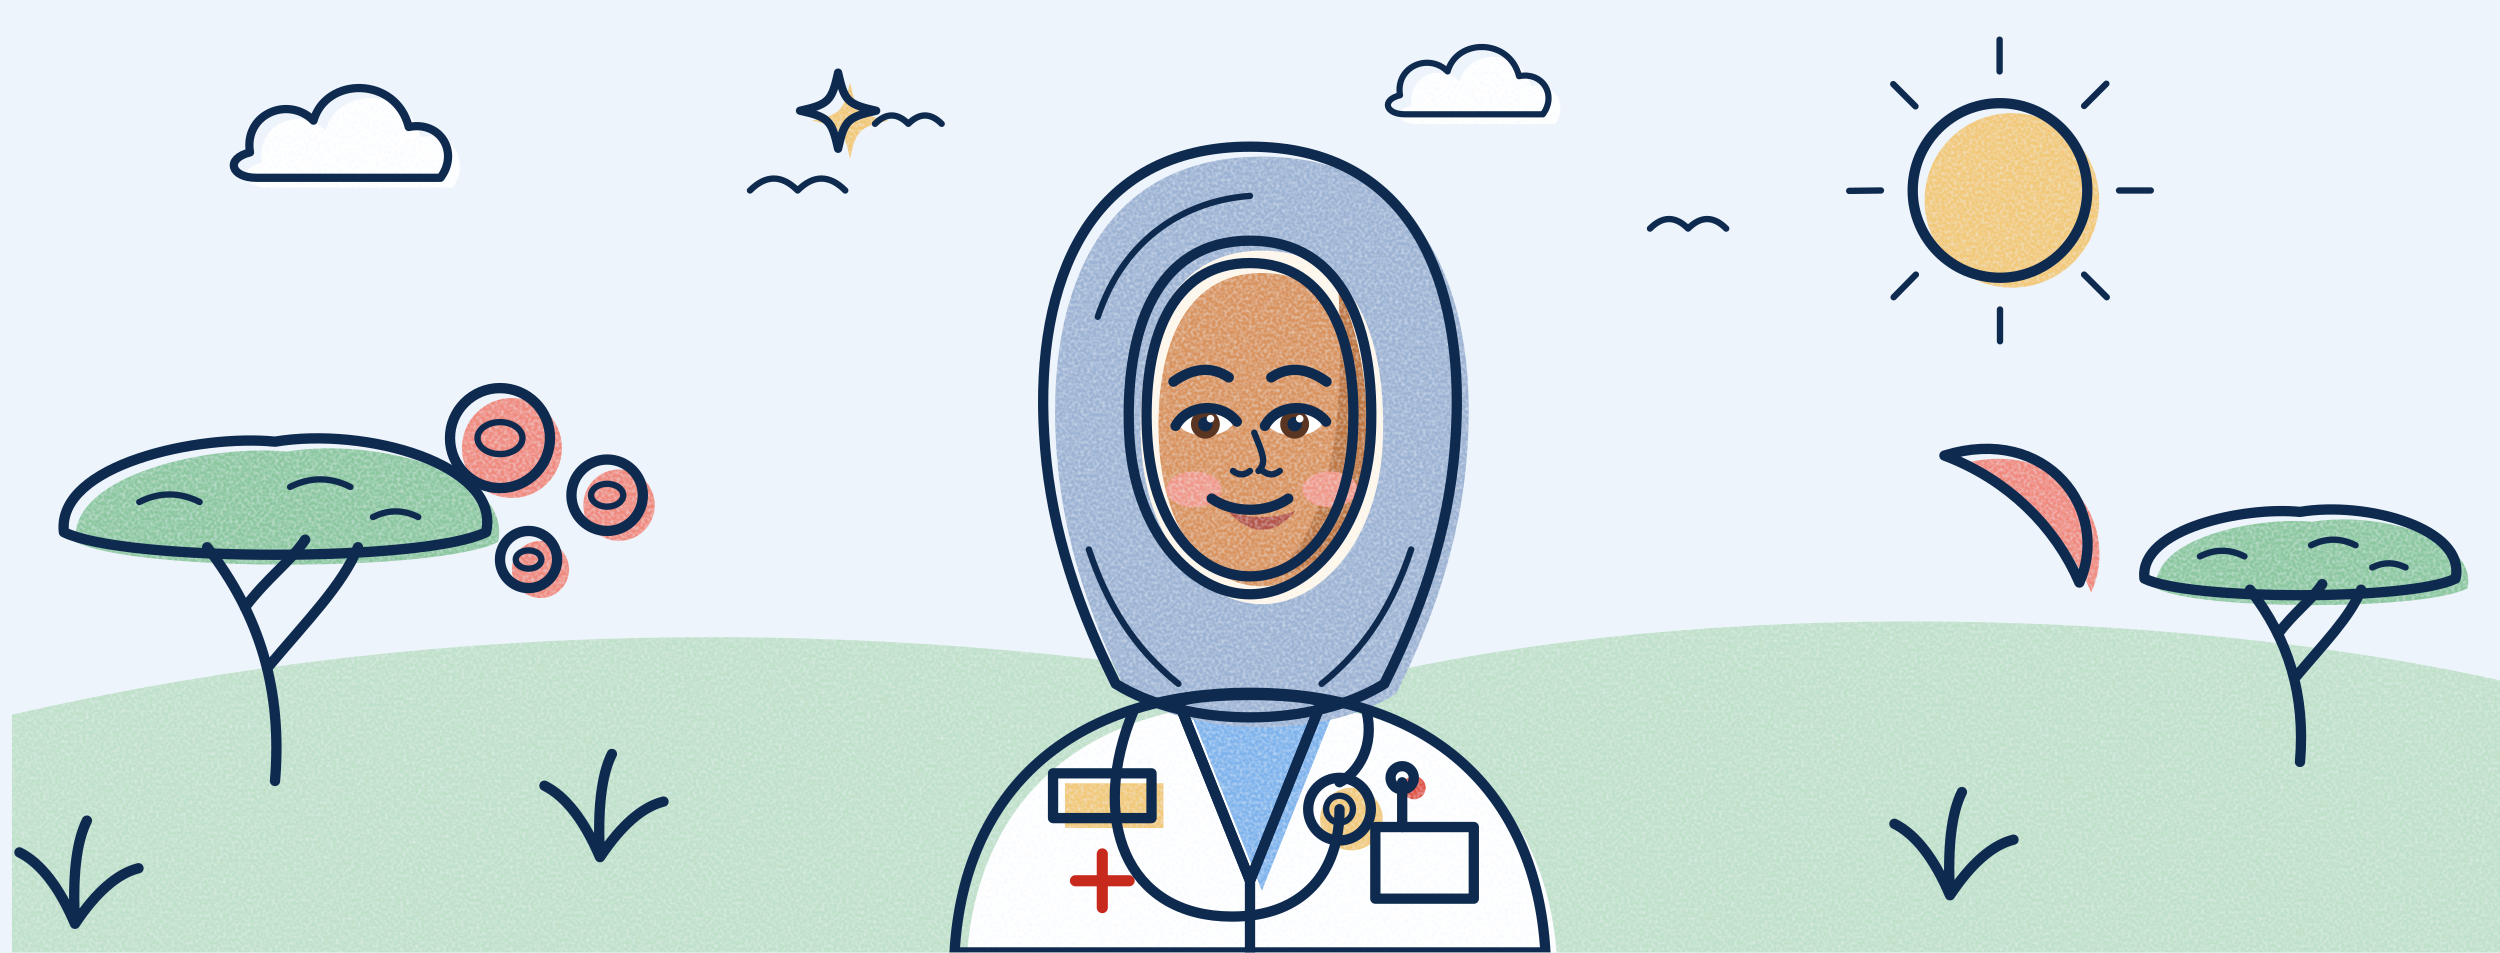
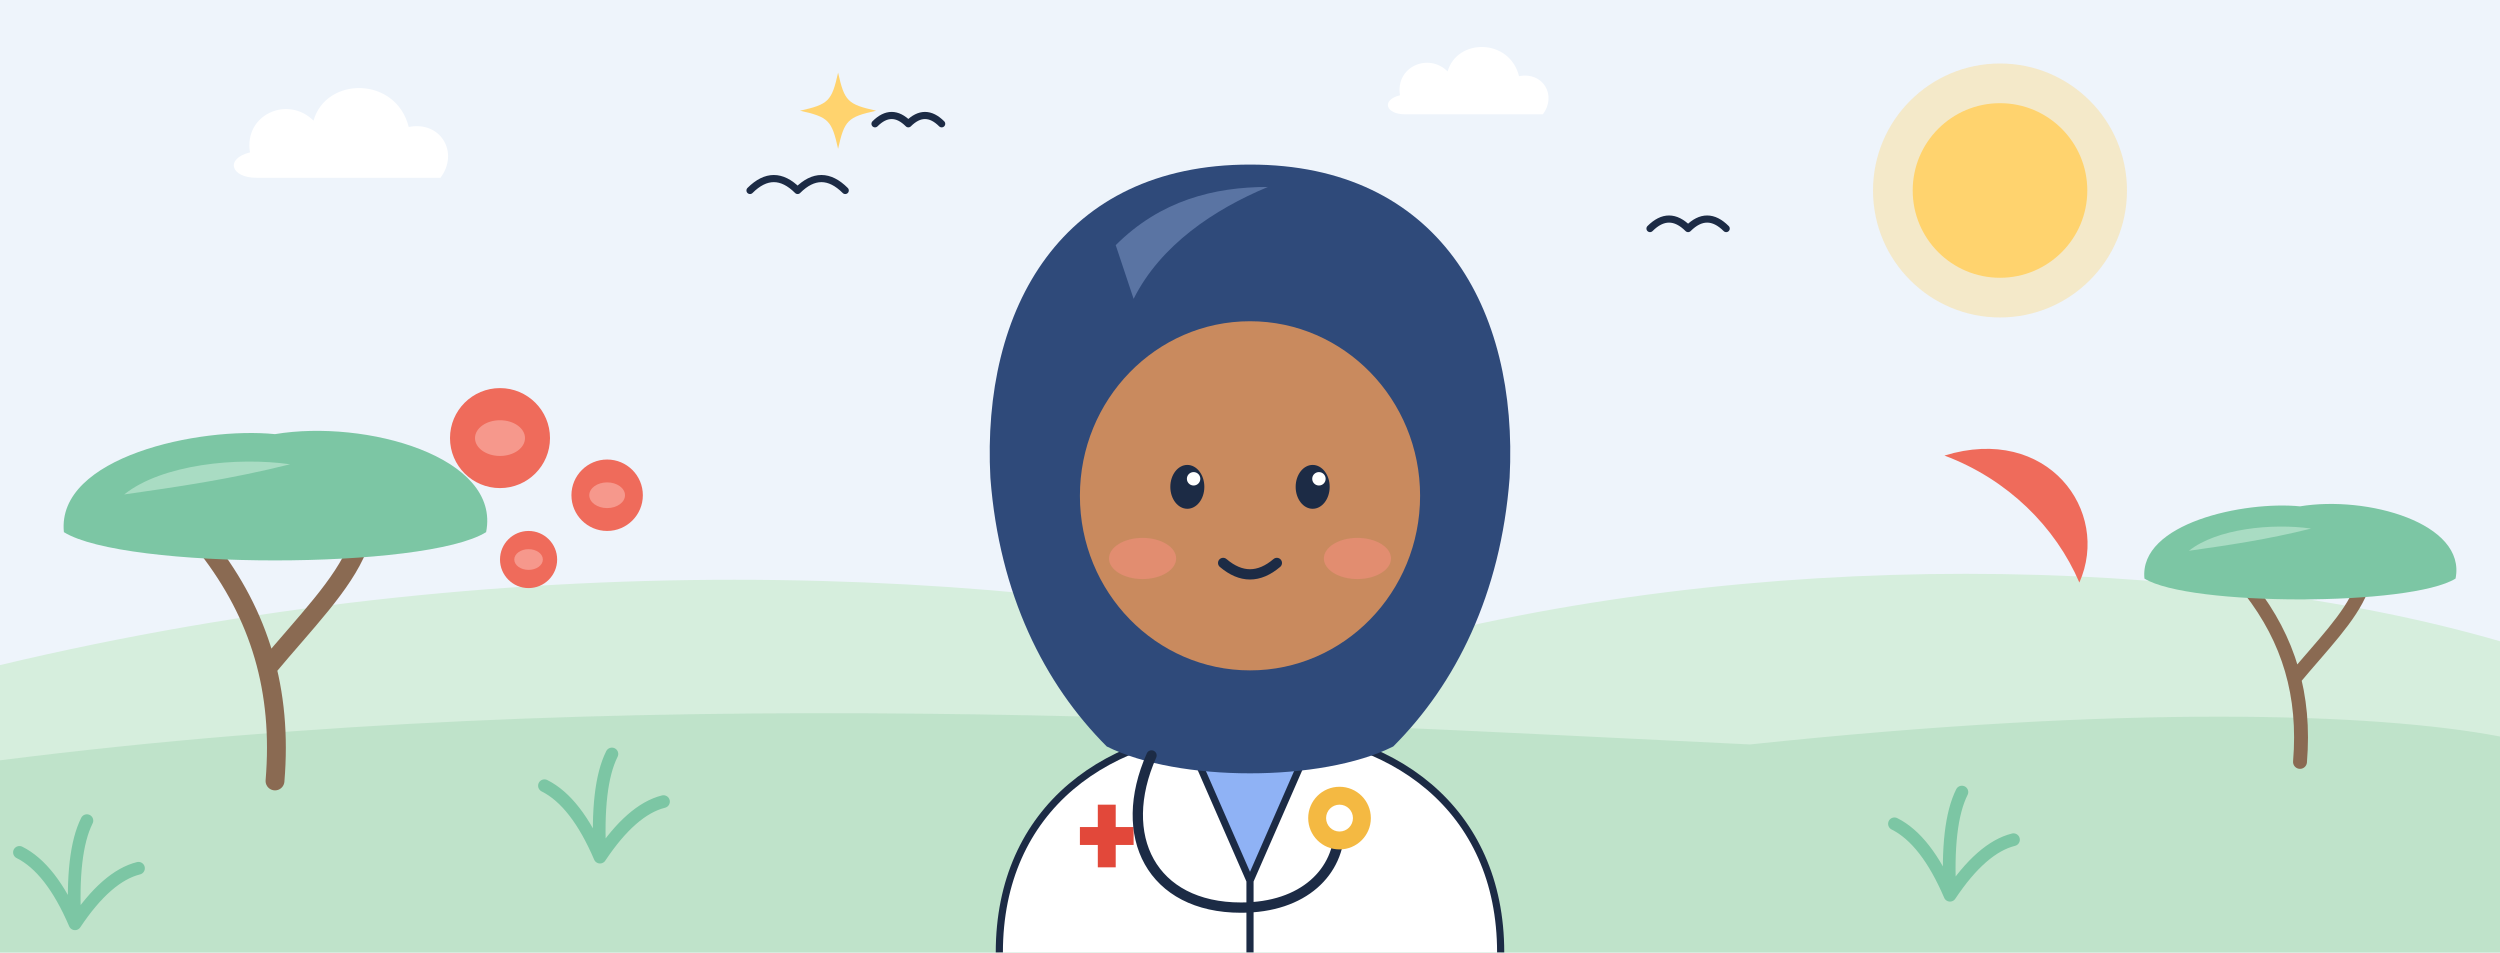
<svg xmlns="http://www.w3.org/2000/svg" viewBox="0 0 630 240" preserveAspectRatio="xMidYMid slice">
-   <defs>
-     <filter id="grain" x="0" y="0" width="100%" height="100%">
-       <feTurbulence type="fractalNoise" baseFrequency="1.3" numOctaves="1" seed="7" result="n" />
-       <feColorMatrix in="n" type="matrix" values="0 0 0 0 0  0 0 0 0 0  0 0 0 0 0  -1.1 0 0 0 1.42" result="m" />
-       <feComposite in="SourceGraphic" in2="m" operator="in" />
-     </filter>
-   </defs>
  <rect width="100%" height="100%" fill="#eef4fb" />
-   <g transform="translate(3 2.5)" filter="url(#grain)">
-     <g transform="translate(504.0 48.0)">
-       <circle cx="0" cy="0" r="22" fill="#f2c879" />
-     </g>
-     <g transform="translate(63.0 38.4)">
-       <path transform="scale(0.8)" d="M0 0 C -2 -12 12 -18 20 -10 C 24 -24 46 -24 50 -8 C 60 -10 66 0 60 8 L 2 8 C -6 8 -8 2 0 0 Z" fill="#ffffff" />
-     </g>
-     <g transform="translate(352.8 24.0)">
-       <path transform="scale(0.6)" d="M0 0 C -2 -12 12 -18 20 -10 C 24 -24 46 -24 50 -8 C 60 -10 66 0 60 8 L 2 8 C -6 8 -8 2 0 0 Z" fill="#ffffff" />
-     </g>
-     <path d="M0 177.6 C 113.4 151.6 226.8 153.6 327.6 171.6 C 415.8 147.6 541.8 149.6 630.0 169.6 V 999 H 0 Z" fill="#bfe0c9" />
-     <g transform="translate(69.3 196.8) scale(0.95)">
-       <path d="M-56 -66 C -58 -84 -20 -92 0 -90 C 24 -94 60 -84 56 -66 C 40 -58 -40 -58 -56 -66 Z" fill="#8cc7a0" />
-     </g>
-     <g transform="translate(579.6 192.0) scale(0.7)">
-       <path d="M-56 -66 C -58 -84 -20 -92 0 -90 C 24 -94 60 -84 56 -66 C 40 -58 -40 -58 -56 -66 Z" fill="#8cc7a0" />
-     </g>
-     <g transform="translate(126.0 110.4) scale(0.900)">
-       <circle cx="0" cy="0" r="14" fill="#f08a7f" />
-     </g>
-     <g transform="translate(126.0 110.4) scale(0.900)">
-       <circle cx="30" cy="16" r="10" fill="#f08a7f" />
-     </g>
-     <g transform="translate(126.0 110.4) scale(0.900)">
-       <circle cx="8" cy="34" r="8" fill="#f08a7f" />
-     </g>
-     <g transform="translate(504.0 124.8)">
-       <path d="M-14 -10 C 12 -18 28 4 20 22 C 14 8 2 -4 -14 -10 Z" fill="#f08a7f" />
-     </g>
-     <g transform="translate(202.2 14.4) scale(1.128)">
-       <path d="M34 200 C 36 164 60 142 100 142 C 140 142 164 164 166 200 Z" fill="#ffffff" />
-     </g>
-     <g transform="translate(202.2 14.4) scale(1.128)">
-       <path d="M84 144 L 100 184 L 116 144 C 110 142 90 142 84 144 Z" fill="#7fb3ec" />
-     </g>
-     <g transform="translate(202.2 14.4) scale(1.128)">
-       <path d="M128 172 h22 v16 h-22 Z" fill="#ffffff" />
-     </g>
-     <g transform="translate(202.2 14.4) scale(1.128)">
-       <circle cx="134" cy="161" r="2.6" fill="#e0554a" />
-     </g>
-     <g transform="translate(202.2 14.4) scale(1.128)">
-       <path d="M56 160 h22 v10 h-22 Z" fill="#f2c879" />
-     </g>
-     <g transform="translate(202.2 14.4) scale(1.128)">
-       <path d="M100 20 C 64 20 52 50 54 84 C 55 102 60 120 70 140 C 86 150 114 150 130 140 C 140 120 145 102 146 84 C 148 50 136 20 100 20 Z" fill="#9db3d3" />
-     </g>
-     <g transform="translate(202.2 14.4) scale(1.128)">
-       <path d="M100 41 C 79 41 72 61 73 84 C 74 106 87 120 100 120 C 113 120 126 106 127 84 C 128 61 121 41 100 41 Z" fill="#fff7ea" />
-     </g>
-     <g transform="translate(202.2 14.4) scale(1.128)">
-       <path d="M100 46 C 82 46 76 64 77 84 C 78 104 88 116 100 116 C 112 116 122 104 123 84 C 124 64 118 46 100 46 Z" fill="#d9935f" />
-     </g>
-     <g transform="translate(202.2 14.4) scale(1.128)">
-       <path d="M117.1 49.7 C 124.7 64.9 125.65 89.6 119.0 102.9 C 113.3 110.5 107.6 113.35 101.9 114.3 C 113.3 104.8 119.0 85.8 117.1 49.7 Z" fill="#bd7642" />
-     </g>
-     <g transform="translate(202.2 14.4) scale(1.128)">
-       <ellipse cx="84.8" cy="94.35" rx="6.17" ry="3.99" fill="#f0998a" />
-     </g>
-     <g transform="translate(202.2 14.4) scale(1.128)">
-       <ellipse cx="115.2" cy="94.35" rx="6.17" ry="3.99" fill="#f0998a" />
-     </g>
-     <g transform="translate(202.2 14.4) scale(1.128)">
-       <path d="M92.4 99.1 C 97.15 104.8 102.85 104.8 107.6 99.1 C 102.85 101.0 97.15 101.0 92.4 99.1 Z" fill="#b4554a" />
-     </g>
-     <g transform="translate(202.2 14.4) scale(1.128)">
-       <circle cx="120" cy="168" r="7" fill="#f2c879" />
-     </g>
-     <g transform="translate(211.2 27.9)">
-       <path transform="scale(0.8)" d="M0 -12 C 2 -3 3 -2 12 0 C 3 2 2 3 0 12 C -2 3 -3 2 -12 0 C -3 -2 -2 -3 0 -12 Z" fill="#f2c879" />
-     </g>
+   <g transform="translate(504.0 48.0)">
+     <circle r="32" opacity=".35" fill="#ffd36e" />
  </g>
-   <g stroke-linecap="round" stroke-linejoin="round" vector-effect="non-scaling-stroke">
-     <g transform="translate(504.0 48.0)">
-       <circle cx="0" cy="0" r="22" fill="none" stroke="#0e2a4f" stroke-width="2.60" />
-     </g>
-     <g transform="translate(504.0 48.0)">
-       <path d="M30.0 0.0 L38.0 0.0 M21.2 21.2 L26.9 26.9 M0.0 30.0 L0.0 38.0 M-21.2 21.2 L-26.8 26.9 M-30.0 0.0 L-38.0 0.1 M-21.3 -21.2 L-26.9 -26.8 M-0.1 -30.0 L-0.1 -38.0 M21.2 -21.3 L26.8 -26.9 " fill="none" stroke="#0e2a4f" stroke-width="1.60" />
-     </g>
-     <g transform="translate(63.0 38.4)">
-       <path transform="scale(0.8)" d="M0 0 C -2 -12 12 -18 20 -10 C 24 -24 46 -24 50 -8 C 60 -10 66 0 60 8 L 2 8 C -6 8 -8 2 0 0 Z" fill="none" stroke="#0e2a4f" stroke-width="2.60" />
-     </g>
-     <g transform="translate(352.8 24.0)">
-       <path transform="scale(0.6)" d="M0 0 C -2 -12 12 -18 20 -10 C 24 -24 46 -24 50 -8 C 60 -10 66 0 60 8 L 2 8 C -6 8 -8 2 0 0 Z" fill="none" stroke="#0e2a4f" stroke-width="2.60" />
-     </g>
-     <g transform="translate(189.0 48.0)">
-       <path d="M0 0 q6 -6 12 0 q6 -6 12 0" fill="none" stroke="#0e2a4f" stroke-width="1.60" />
-     </g>
-     <g transform="translate(220.5 31.2) scale(0.700)">
-       <path d="M0 0 q6 -6 12 0 q6 -6 12 0" fill="none" stroke="#0e2a4f" stroke-width="2.29" />
-     </g>
-     <g transform="translate(415.8 57.6) scale(0.800)">
-       <path d="M0 0 q6 -6 12 0 q6 -6 12 0" fill="none" stroke="#0e2a4f" stroke-width="2.00" />
-     </g>
-     <g transform="translate(69.3 196.8) scale(0.95)">
-       <path d="M0 0 C 2 -24 -4 -44 -18 -62 M-2 -30 C 8 -42 18 -52 22 -62 M-8 -46 C -2 -54 4 -58 8 -64" fill="none" stroke="#0e2a4f" stroke-width="2.74" />
-     </g>
-     <g transform="translate(69.3 196.8) scale(0.95)">
-       <path d="M-56 -66 C -58 -84 -20 -92 0 -90 C 24 -94 60 -84 56 -66 C 40 -58 -40 -58 -56 -66 Z" fill="none" stroke="#0e2a4f" stroke-width="2.74" />
-     </g>
-     <g transform="translate(69.3 196.8) scale(0.95)">
-       <path d="M-36 -74 q8 -4 16 0 M4 -78 q8 -4 16 0 M26 -70 q6 -3 12 0" fill="none" stroke="#0e2a4f" stroke-width="1.68" />
-     </g>
-     <g transform="translate(579.6 192.0) scale(0.7)">
-       <path d="M0 0 C 2 -24 -4 -44 -18 -62 M-2 -30 C 8 -42 18 -52 22 -62 M-8 -46 C -2 -54 4 -58 8 -64" fill="none" stroke="#0e2a4f" stroke-width="3.71" />
-     </g>
-     <g transform="translate(579.6 192.0) scale(0.7)">
-       <path d="M-56 -66 C -58 -84 -20 -92 0 -90 C 24 -94 60 -84 56 -66 C 40 -58 -40 -58 -56 -66 Z" fill="none" stroke="#0e2a4f" stroke-width="3.71" />
-     </g>
-     <g transform="translate(579.6 192.0) scale(0.7)">
-       <path d="M-36 -74 q8 -4 16 0 M4 -78 q8 -4 16 0 M26 -70 q6 -3 12 0" fill="none" stroke="#0e2a4f" stroke-width="2.29" />
-     </g>
-     <g transform="translate(151.2 216.0)">
-       <path d="M0 0 q-6 -14 -14 -18 M0 0 q-1 -18 3 -26 M0 0 q8 -12 16 -14" fill="none" stroke="#0e2a4f" stroke-width="2.60" />
-     </g>
-     <g transform="translate(491.4 225.6)">
-       <path d="M0 0 q-6 -14 -14 -18 M0 0 q-1 -18 3 -26 M0 0 q8 -12 16 -14" fill="none" stroke="#0e2a4f" stroke-width="2.60" />
-     </g>
-     <g transform="translate(18.9 232.8)">
-       <path d="M0 0 q-6 -14 -14 -18 M0 0 q-1 -18 3 -26 M0 0 q8 -12 16 -14" fill="none" stroke="#0e2a4f" stroke-width="2.60" />
-     </g>
-     <g transform="translate(126.0 110.4) scale(0.900)">
-       <circle cx="0" cy="0" r="14" fill="none" stroke="#0e2a4f" stroke-width="2.89" />
-     </g>
-     <g transform="translate(126.0 110.4) scale(0.900)">
-       <ellipse cx="0" cy="0" rx="6.3" ry="4.48" fill="none" stroke="#0e2a4f" stroke-width="1.78" />
-     </g>
-     <g transform="translate(126.0 110.4) scale(0.900)">
-       <circle cx="30" cy="16" r="10" fill="none" stroke="#0e2a4f" stroke-width="2.89" />
-     </g>
-     <g transform="translate(126.0 110.4) scale(0.900)">
-       <ellipse cx="30" cy="16" rx="4.5" ry="3.2" fill="none" stroke="#0e2a4f" stroke-width="1.78" />
-     </g>
-     <g transform="translate(126.0 110.4) scale(0.900)">
-       <circle cx="8" cy="34" r="8" fill="none" stroke="#0e2a4f" stroke-width="2.89" />
-     </g>
-     <g transform="translate(126.0 110.4) scale(0.900)">
-       <ellipse cx="8" cy="34" rx="3.6" ry="2.56" fill="none" stroke="#0e2a4f" stroke-width="1.78" />
-     </g>
-     <g transform="translate(504.0 124.8)">
-       <path d="M-14 -10 C 12 -18 28 4 20 22 C 14 8 2 -4 -14 -10 Z" fill="none" stroke="#0e2a4f" stroke-width="2.60" />
-     </g>
-     <g transform="translate(202.2 14.4) scale(1.128)">
-       <path d="M34 200 C 36 164 60 142 100 142 C 140 142 164 164 166 200 Z" fill="none" stroke="#0e2a4f" stroke-width="2.30" />
-     </g>
-     <g transform="translate(202.2 14.4) scale(1.128)">
-       <path d="M84 144 L 100 184 L 116 144 C 110 142 90 142 84 144 Z" fill="none" stroke="#0e2a4f" stroke-width="2.30" />
-     </g>
-     <g transform="translate(202.2 14.4) scale(1.128)">
-       <path d="M84 144 L 100 184 L 116 144 M100 184 V 200" fill="none" stroke="#0e2a4f" stroke-width="2.30" />
-     </g>
-     <g transform="translate(202.2 14.4) scale(1.128)">
-       <path d="M128 172 h22 v16 h-22 Z" fill="none" stroke="#0e2a4f" stroke-width="2.30" />
-     </g>
-     <g transform="translate(202.2 14.4) scale(1.128)">
-       <path d="M134 172 v-10" fill="none" stroke="#0e2a4f" stroke-width="2.30" />
-     </g>
-     <g transform="translate(202.2 14.4) scale(1.128)">
-       <circle cx="134" cy="161" r="2.6" fill="none" stroke="#0e2a4f" stroke-width="2.30" />
-     </g>
-     <g transform="translate(202.2 14.4) scale(1.128)">
-       <path d="M56 160 h22 v10 h-22 Z" fill="none" stroke="#0e2a4f" stroke-width="2.30" />
-     </g>
-     <g transform="translate(202.2 14.4) scale(1.128)">
-       <path d="M67 178 v12 M61 184 h12" fill="none" stroke="#c8291d" stroke-width="2.48" />
-     </g>
-     <g transform="translate(202.2 14.4) scale(1.128)">
-       <path d="M100 20 C 64 20 52 50 54 84 C 55 102 60 120 70 140 C 86 150 114 150 130 140 C 140 120 145 102 146 84 C 148 50 136 20 100 20 Z" fill="none" stroke="#0e2a4f" stroke-width="2.30" />
-     </g>
-     <g transform="translate(202.2 14.4) scale(1.128)">
-       <path d="M66 58 C 72 40 86 32 100 31 M64 110 C 68 122 74 132 84 140 M136 110 C 132 122 126 132 116 140" fill="none" stroke="#0e2a4f" stroke-width="1.42" />
-     </g>
-     <g transform="translate(202.2 14.4) scale(1.128)">
-       <path d="M100 41 C 79 41 72 61 73 84 C 74 106 87 120 100 120 C 113 120 126 106 127 84 C 128 61 121 41 100 41 Z" fill="none" stroke="#0e2a4f" stroke-width="2.30" />
-     </g>
-     <g transform="translate(202.2 14.4) scale(1.128)">
-       <path d="M100 46 C 82 46 76 64 77 84 C 78 104 88 116 100 116 C 112 116 122 104 123 84 C 124 64 118 46 100 46 Z" fill="none" stroke="#0e2a4f" stroke-width="2.30" />
-     </g>
-     <g transform="translate(202.2 14.4) scale(1.128)">
-       <path d="M82.9 72.5 q6.65 -4.75 12.35 -0.95 M104.75 71.55 q5.7 -3.8 12.35 0.95" fill="none" stroke="#0e2a4f" stroke-width="2.30" />
-     </g>
-     <g transform="translate(202.2 14.4) scale(1.128)">
-       <path d="M83.86 82 C 86.23 77.63 93.83 77.63 96.2 82 C 93.83 85.42 86.23 85.42 83.86 82 Z" fill="#fff" />
-     </g>
-     <g transform="translate(202.2 14.4) scale(1.128)">
-       <circle cx="90.03" cy="82" r="3.23" fill="#5a3522" />
-     </g>
-     <g transform="translate(202.2 14.4) scale(1.128)">
-       <circle cx="90.03" cy="82" r="1.61" fill="#0e2a4f" />
-     </g>
-     <g transform="translate(202.2 14.4) scale(1.128)">
-       <circle cx="91.17" cy="80.77" r="0.85" fill="#fff" />
-     </g>
-     <g transform="translate(202.2 14.4) scale(1.128)">
-       <path d="M83.38 82.38 C 86.23 77.25 93.83 77.25 97.06 81.43" fill="none" stroke="#0e2a4f" stroke-width="2.30" />
-     </g>
-     <g transform="translate(202.2 14.4) scale(1.128)">
-       <path d="M103.8 82 C 106.17 77.63 113.77 77.63 116.14 82 C 113.77 85.42 106.17 85.42 103.8 82 Z" fill="#fff" />
-     </g>
-     <g transform="translate(202.2 14.4) scale(1.128)">
-       <circle cx="109.97" cy="82" r="3.23" fill="#5a3522" />
-     </g>
-     <g transform="translate(202.2 14.4) scale(1.128)">
-       <circle cx="109.97" cy="82" r="1.61" fill="#0e2a4f" />
-     </g>
-     <g transform="translate(202.2 14.4) scale(1.128)">
-       <circle cx="111.11" cy="80.77" r="0.85" fill="#fff" />
-     </g>
-     <g transform="translate(202.2 14.4) scale(1.128)">
-       <path d="M103.32 82.38 C 106.17 77.25 113.77 77.25 117.0 81.43" fill="none" stroke="#0e2a4f" stroke-width="2.30" />
-     </g>
-     <g transform="translate(202.2 14.4) scale(1.128)">
-       <path d="M100.95 83.9 C 102.85 88.65 103.8 90.55 101.9 92.45 M96.2 92.45 q1.9 1.52 3.8 0 M102.85 92.45 q1.9 1.52 3.8 0" fill="none" stroke="#0e2a4f" stroke-width="1.42" />
-     </g>
-     <g transform="translate(202.2 14.4) scale(1.128)">
-       <path d="M91.45 98.62 C 96.2 101.95 103.8 101.95 108.55 98.62" fill="none" stroke="#0e2a4f" stroke-width="2.30" />
-     </g>
-     <g transform="translate(202.2 14.4) scale(1.128)">
-       <path d="M74 146 C 64 170 72 192 96 192 C 112 192 120 182 120 168" fill="none" stroke="#0e2a4f" stroke-width="2.30" />
-     </g>
-     <g transform="translate(202.2 14.4) scale(1.128)">
-       <path d="M126 146 C 128 154 124 160 120 162" fill="none" stroke="#0e2a4f" stroke-width="2.30" />
-     </g>
-     <g transform="translate(202.2 14.4) scale(1.128)">
-       <circle cx="120" cy="168" r="7" fill="none" stroke="#0e2a4f" stroke-width="2.30" />
-     </g>
-     <g transform="translate(202.2 14.4) scale(1.128)">
-       <circle cx="120" cy="168" r="3" fill="none" stroke="#0e2a4f" stroke-width="1.42" />
-     </g>
-     <g transform="translate(211.2 27.9)">
-       <path transform="scale(0.8)" d="M0 -12 C 2 -3 3 -2 12 0 C 3 2 2 3 0 12 C -2 3 -3 2 -12 0 C -3 -2 -2 -3 0 -12 Z" fill="none" stroke="#0e2a4f" stroke-width="2.60" />
-     </g>
+   <g transform="translate(504.0 48.0)">
+     <circle r="22" fill="#ffd36e" />
+   </g>
+   <g transform="translate(63.0 38.4)">
+     <path transform="scale(0.8)" d="M0 0 C -2 -12 12 -18 20 -10 C 24 -24 46 -24 50 -8 C 60 -10 66 0 60 8 L 2 8 C -6 8 -8 2 0 0 Z" fill="#ffffff" />
+   </g>
+   <g transform="translate(352.8 24.0)">
+     <path transform="scale(0.6)" d="M0 0 C -2 -12 12 -18 20 -10 C 24 -24 46 -24 50 -8 C 60 -10 66 0 60 8 L 2 8 C -6 8 -8 2 0 0 Z" fill="#ffffff" />
+   </g>
+   <g transform="translate(189.0 48.0)">
+     <path d="M0 0 q6 -6 12 0 q6 -6 12 0" fill="none" stroke="#1c2b45" stroke-width="1.80" stroke-linecap="round" stroke-linejoin="round" />
+   </g>
+   <g transform="translate(220.5 31.2) scale(0.700)">
+     <path d="M0 0 q6 -6 12 0 q6 -6 12 0" fill="none" stroke="#1c2b45" stroke-width="2.57" stroke-linecap="round" stroke-linejoin="round" />
+   </g>
+   <g transform="translate(415.8 57.6) scale(0.800)">
+     <path d="M0 0 q6 -6 12 0 q6 -6 12 0" fill="none" stroke="#1c2b45" stroke-width="2.25" stroke-linecap="round" stroke-linejoin="round" />
+   </g>
+   <path d="M0 167.6 C 126.0 137.6 252.0 141.6 346.5 163.6 C 441.0 137.6 554.4 139.6 630.0 161.6 V 999 H 0 Z" fill="#d6eedd" />
+   <path d="M0 191.6 C 157.5 171.6 315.0 181.6 441.0 187.6 C 535.5 177.6 598.5 179.6 630.0 185.6 V 999 H 0 Z" fill="#bfe3ca" />
+   <g transform="translate(69.3 196.8) scale(0.95)">
+     <path d="M0 0 C 2 -24 -4 -44 -18 -62 M-2 -30 C 8 -42 18 -52 22 -62" stroke="#8a6a52" stroke-width="5" stroke-linecap="round" fill="none" />
+   </g>
+   <g transform="translate(69.3 196.8) scale(0.95)">
+     <path d="M-56 -66 C -58 -86 -20 -94 0 -92 C 24 -96 60 -86 56 -66 C 40 -56 -40 -56 -56 -66 Z" fill="#7cc6a4" />
+   </g>
+   <g transform="translate(69.3 196.8) scale(0.95)">
+     <path d="M-40 -76 C -30 -84 -10 -86 4 -84 C -12 -80 -26 -78 -40 -76 Z" fill="#a9dcc3" />
+   </g>
+   <g transform="translate(579.6 192.0) scale(0.7)">
+     <path d="M0 0 C 2 -24 -4 -44 -18 -62 M-2 -30 C 8 -42 18 -52 22 -62" stroke="#8a6a52" stroke-width="5" stroke-linecap="round" fill="none" />
+   </g>
+   <g transform="translate(579.6 192.0) scale(0.7)">
+     <path d="M-56 -66 C -58 -86 -20 -94 0 -92 C 24 -96 60 -86 56 -66 C 40 -56 -40 -56 -56 -66 Z" fill="#7cc6a4" />
+   </g>
+   <g transform="translate(579.6 192.0) scale(0.7)">
+     <path d="M-40 -76 C -30 -84 -10 -86 4 -84 C -12 -80 -26 -78 -40 -76 Z" fill="#a9dcc3" />
+   </g>
+   <g transform="translate(151.2 216.0)">
+     <path d="M0 0 q-6 -14 -14 -18 M0 0 q-1 -18 3 -26 M0 0 q8 -12 16 -14" stroke="#7cc6a4" stroke-width="3.2" stroke-linecap="round" fill="none" />
+   </g>
+   <g transform="translate(491.4 225.6)">
+     <path d="M0 0 q-6 -14 -14 -18 M0 0 q-1 -18 3 -26 M0 0 q8 -12 16 -14" stroke="#7cc6a4" stroke-width="3.2" stroke-linecap="round" fill="none" />
+   </g>
+   <g transform="translate(18.9 232.8)">
+     <path d="M0 0 q-6 -14 -14 -18 M0 0 q-1 -18 3 -26 M0 0 q8 -12 16 -14" stroke="#7cc6a4" stroke-width="3.2" stroke-linecap="round" fill="none" />
+   </g>
+   <g transform="translate(126.0 110.4) scale(0.900)">
+     <circle cx="0" cy="0" r="14" fill="#ef6b5b" />
+   </g>
+   <g transform="translate(126.0 110.4) scale(0.900)">
+     <ellipse cx="0" cy="0" rx="7.0" ry="5.0" fill="#f6988c" />
+   </g>
+   <g transform="translate(126.0 110.4) scale(0.900)">
+     <circle cx="30" cy="16" r="10" fill="#ef6b5b" />
+   </g>
+   <g transform="translate(126.0 110.4) scale(0.900)">
+     <ellipse cx="30" cy="16" rx="5.0" ry="3.6" fill="#f6988c" />
+   </g>
+   <g transform="translate(126.0 110.4) scale(0.900)">
+     <circle cx="8" cy="34" r="8" fill="#ef6b5b" />
+   </g>
+   <g transform="translate(126.0 110.4) scale(0.900)">
+     <ellipse cx="8" cy="34" rx="4.0" ry="2.9" fill="#f6988c" />
+   </g>
+   <g transform="translate(504.0 124.8)">
+     <path d="M-14 -10 C 12 -18 28 4 20 22 C 14 8 2 -4 -14 -10 Z" fill="#ef6b5b" />
+   </g>
+   <g transform="translate(202.2 14.4) scale(1.128)">
+     <path d="M44 200 C 44 168 68 150 100 150 C 132 150 156 168 156 200 Z" fill="#ffffff" />
+   </g>
+   <g transform="translate(202.2 14.4) scale(1.128)">
+     <path d="M86 152 L 100 184 L 114 152 Z" fill="#8fb2f5" />
+   </g>
+   <g transform="translate(202.2 14.4) scale(1.128)">
+     <path d="M86 152 L 100 184 L 114 152 M100 184 V 200" fill="none" stroke="#1c2b45" stroke-width="1.60" stroke-linecap="round" stroke-linejoin="round" />
+   </g>
+   <g transform="translate(202.2 14.4) scale(1.128)">
+     <path d="M44 200 C 44 168 68 150 100 150 C 132 150 156 168 156 200" fill="none" stroke="#1c2b45" stroke-width="1.60" stroke-linecap="round" stroke-linejoin="round" />
+   </g>
+   <g transform="translate(202.2 14.4) scale(1.128)">
+     <path d="M62 172 h4 v-5 h4 v5 h4 v4 h-4 v5 h-4 v-5 h-4 Z" fill="#e2483a" />
+   </g>
+   <g transform="translate(202.2 14.4) scale(1.128)">
+     <path d="M100 24 C 58 24 40 56 42 94 C 44 120 54 140 68 154 C 84 162 116 162 132 154 C 146 140 156 120 158 94 C 160 56 142 24 100 24 Z" fill="#2f4a7a" />
+   </g>
+   <g transform="translate(202.2 14.4) scale(1.128)">
+     <path d="M70 42 C 80 32 92 29 104 29 C 92 34 80 42 74 54 Z" fill="#5a74a3" />
+   </g>
+   <g transform="translate(202.2 14.4) scale(1.128)">
+     <ellipse cx="100" cy="98" rx="38" ry="39" fill="#c98a5e" />
+   </g>
+   <g transform="translate(202.2 14.4) scale(1.128)">
+     <ellipse cx="86" cy="96" rx="3.8" ry="4.9" fill="#1c2b45" />
+   </g>
+   <g transform="translate(202.2 14.4) scale(1.128)">
+     <circle cx="87.4" cy="94.2" r="1.5" fill="#fff" />
+   </g>
+   <g transform="translate(202.2 14.4) scale(1.128)">
+     <ellipse cx="114" cy="96" rx="3.8" ry="4.9" fill="#1c2b45" />
+   </g>
+   <g transform="translate(202.2 14.4) scale(1.128)">
+     <circle cx="115.4" cy="94.2" r="1.5" fill="#fff" />
+   </g>
+   <g transform="translate(202.2 14.4) scale(1.128)">
+     <ellipse cx="76" cy="112" rx="7.5" ry="4.6" opacity=".55" fill="#f58f80" />
+   </g>
+   <g transform="translate(202.2 14.4) scale(1.128)">
+     <ellipse cx="124" cy="112" rx="7.5" ry="4.6" opacity=".55" fill="#f58f80" />
+   </g>
+   <g transform="translate(202.2 14.4) scale(1.128)">
+     <path d="M94 113 q6 5.1 12 0" fill="none" stroke="#1c2b45" stroke-width="2.30" stroke-linecap="round" stroke-linejoin="round" />
+   </g>
+   <g transform="translate(202.2 14.4) scale(1.128)">
+     <path d="M78 156 C 70 174 78 190 98 190 C 112 190 120 182 120 172" fill="none" stroke="#1c2b45" stroke-width="2.30" stroke-linecap="round" stroke-linejoin="round" />
+   </g>
+   <g transform="translate(202.2 14.4) scale(1.128)">
+     <circle cx="120" cy="170" r="7" fill="#f4b942" />
+   </g>
+   <g transform="translate(202.2 14.4) scale(1.128)">
+     <circle cx="120" cy="170" r="3" fill="#fff" />
+   </g>
+   <g transform="translate(211.2 27.9)">
+     <path transform="scale(0.8)" d="M0 -12 C 2 -3 3 -2 12 0 C 3 2 2 3 0 12 C -2 3 -3 2 -12 0 C -3 -2 -2 -3 0 -12 Z" fill="#ffd36e" />
  </g>
</svg>
